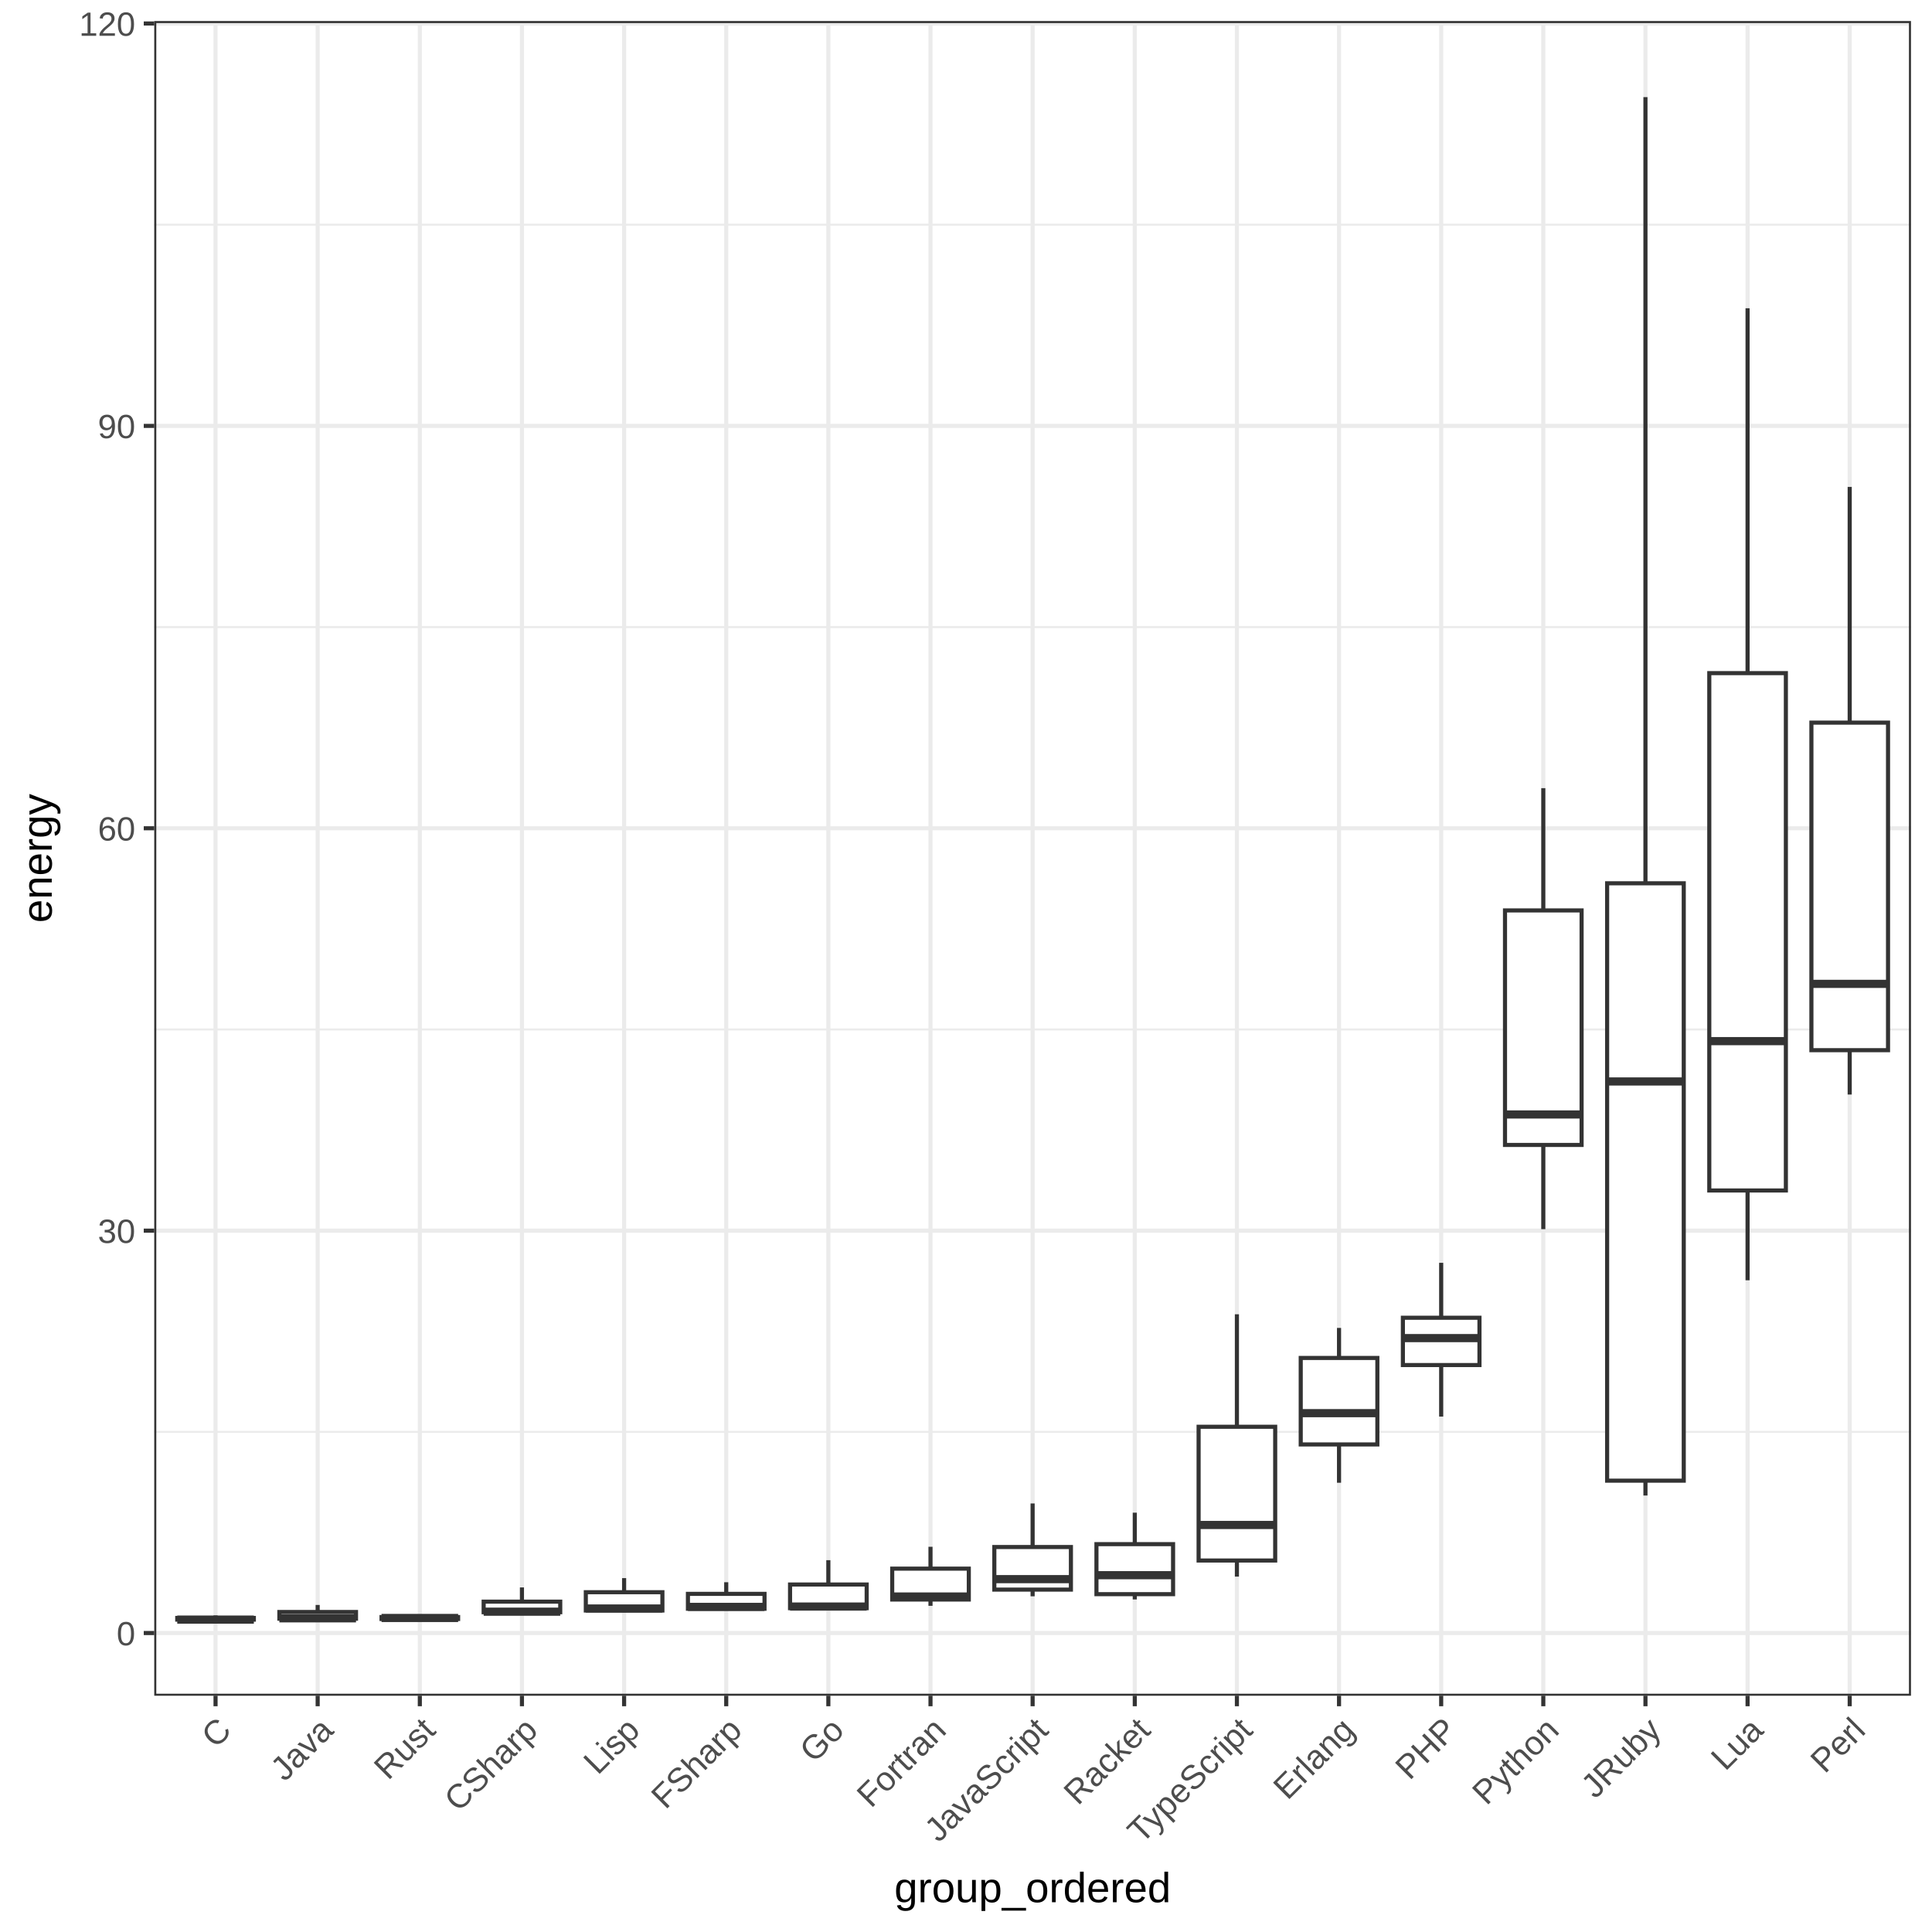
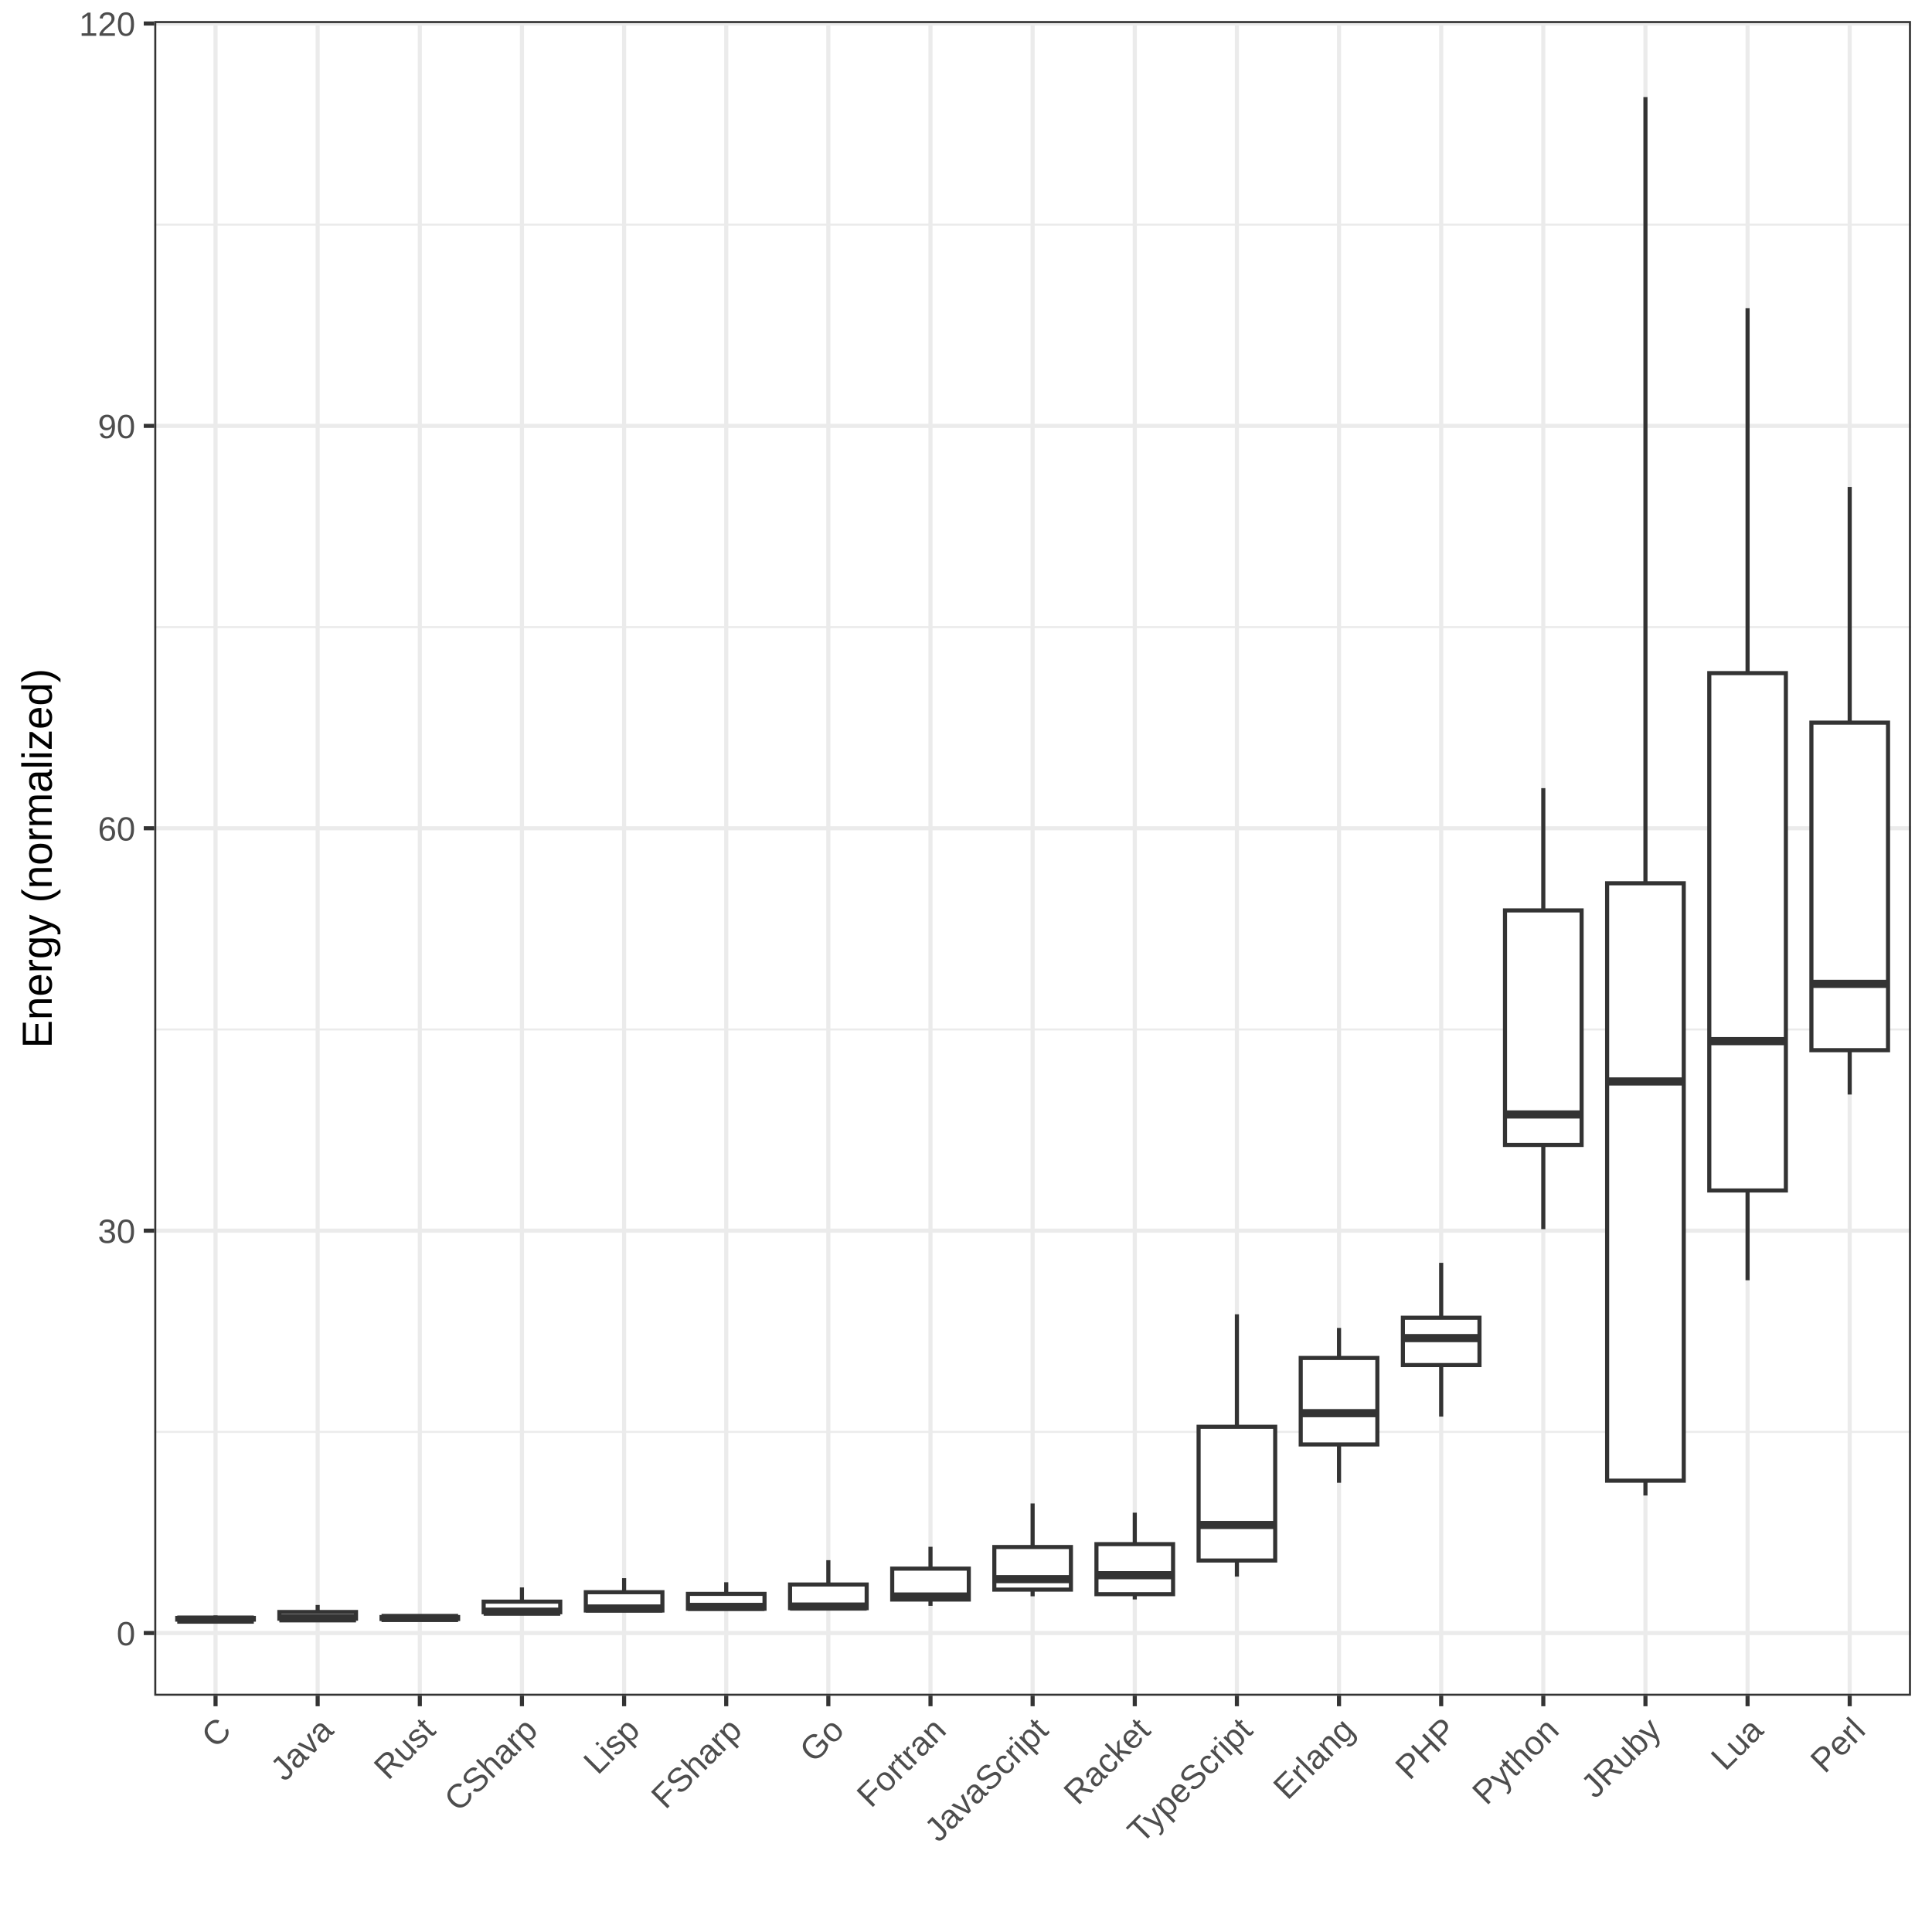
<svg xmlns="http://www.w3.org/2000/svg" class="svglite" width="504.00pt" height="504.00pt" viewBox="0 0 504.00 504.00">
  <defs>
    <style type="text/css">
    .svglite line, .svglite polyline, .svglite polygon, .svglite path, .svglite rect, .svglite circle {
      fill: none;
      stroke: #000000;
      stroke-linecap: round;
      stroke-linejoin: round;
      stroke-miterlimit: 10.00;
    }
    .svglite text {
      white-space: pre;
    }
  </style>
  </defs>
  <rect width="100%" height="100%" style="stroke: none; fill: #FFFFFF;" />
  <defs>
    <clipPath id="cpMC4wMHw1MDQuMDB8MC4wMHw1MDQuMDA=">
      <rect x="0.00" y="0.00" width="504.00" height="504.00" />
    </clipPath>
  </defs>
  <g clip-path="url(#cpMC4wMHw1MDQuMDB8MC4wMHw1MDQuMDA=)">
    <rect x="0.00" y="0.00" width="504.00" height="504.00" style="stroke-width: 1.07; stroke: #FFFFFF; fill: #FFFFFF;" />
  </g>
  <defs>
    <clipPath id="cpNDAuMjR8NDk4LjUyfDUuNDh8NDQyLjM3">
      <rect x="40.24" y="5.48" width="458.28" height="436.89" />
    </clipPath>
  </defs>
  <g clip-path="url(#cpNDAuMjR8NDk4LjUyfDUuNDh8NDQyLjM3)">
    <rect x="40.24" y="5.48" width="458.28" height="436.89" style="stroke-width: 1.07; stroke: none; fill: #FFFFFF;" />
    <polyline points="40.24,373.53 498.52,373.53 " style="stroke-width: 0.53; stroke: #EBEBEB; stroke-linecap: butt;" />
    <polyline points="40.24,268.56 498.52,268.56 " style="stroke-width: 0.53; stroke: #EBEBEB; stroke-linecap: butt;" />
    <polyline points="40.24,163.59 498.52,163.59 " style="stroke-width: 0.53; stroke: #EBEBEB; stroke-linecap: butt;" />
    <polyline points="40.24,58.62 498.52,58.62 " style="stroke-width: 0.53; stroke: #EBEBEB; stroke-linecap: butt;" />
    <polyline points="40.24,426.01 498.52,426.01 " style="stroke-width: 1.07; stroke: #EBEBEB; stroke-linecap: butt;" />
    <polyline points="40.24,321.04 498.52,321.04 " style="stroke-width: 1.07; stroke: #EBEBEB; stroke-linecap: butt;" />
    <polyline points="40.24,216.07 498.52,216.07 " style="stroke-width: 1.07; stroke: #EBEBEB; stroke-linecap: butt;" />
    <polyline points="40.24,111.10 498.52,111.10 " style="stroke-width: 1.07; stroke: #EBEBEB; stroke-linecap: butt;" />
    <polyline points="40.24,6.13 498.52,6.13 " style="stroke-width: 1.07; stroke: #EBEBEB; stroke-linecap: butt;" />
    <polyline points="56.23,442.37 56.23,5.48 " style="stroke-width: 1.07; stroke: #EBEBEB; stroke-linecap: butt;" />
    <polyline points="82.87,442.37 82.87,5.48 " style="stroke-width: 1.07; stroke: #EBEBEB; stroke-linecap: butt;" />
    <polyline points="109.52,442.37 109.52,5.48 " style="stroke-width: 1.07; stroke: #EBEBEB; stroke-linecap: butt;" />
    <polyline points="136.16,442.37 136.16,5.48 " style="stroke-width: 1.07; stroke: #EBEBEB; stroke-linecap: butt;" />
    <polyline points="162.81,442.37 162.81,5.48 " style="stroke-width: 1.07; stroke: #EBEBEB; stroke-linecap: butt;" />
    <polyline points="189.45,442.37 189.45,5.48 " style="stroke-width: 1.07; stroke: #EBEBEB; stroke-linecap: butt;" />
    <polyline points="216.09,442.37 216.09,5.48 " style="stroke-width: 1.07; stroke: #EBEBEB; stroke-linecap: butt;" />
    <polyline points="242.74,442.37 242.74,5.48 " style="stroke-width: 1.07; stroke: #EBEBEB; stroke-linecap: butt;" />
    <polyline points="269.38,442.37 269.38,5.48 " style="stroke-width: 1.07; stroke: #EBEBEB; stroke-linecap: butt;" />
    <polyline points="296.03,442.37 296.03,5.48 " style="stroke-width: 1.07; stroke: #EBEBEB; stroke-linecap: butt;" />
    <polyline points="322.67,442.37 322.67,5.48 " style="stroke-width: 1.07; stroke: #EBEBEB; stroke-linecap: butt;" />
    <polyline points="349.31,442.37 349.31,5.48 " style="stroke-width: 1.07; stroke: #EBEBEB; stroke-linecap: butt;" />
    <polyline points="375.96,442.37 375.96,5.48 " style="stroke-width: 1.07; stroke: #EBEBEB; stroke-linecap: butt;" />
    <polyline points="402.60,442.37 402.60,5.48 " style="stroke-width: 1.07; stroke: #EBEBEB; stroke-linecap: butt;" />
    <polyline points="429.25,442.37 429.25,5.48 " style="stroke-width: 1.07; stroke: #EBEBEB; stroke-linecap: butt;" />
    <polyline points="455.89,442.37 455.89,5.48 " style="stroke-width: 1.07; stroke: #EBEBEB; stroke-linecap: butt;" />
    <polyline points="482.53,442.37 482.53,5.48 " style="stroke-width: 1.07; stroke: #EBEBEB; stroke-linecap: butt;" />
    <line x1="56.23" y1="422.07" x2="56.23" y2="421.42" style="stroke-width: 1.07; stroke: #333333; stroke-linecap: butt;" />
    <line x1="56.23" y1="422.51" x2="56.23" y2="422.51" style="stroke-width: 1.07; stroke: #333333; stroke-linecap: butt;" />
    <polygon points="46.24,422.07 46.24,422.51 66.22,422.51 66.22,422.07 46.24,422.07 " style="stroke-width: 1.07; stroke: #333333; stroke-linecap: butt; stroke-linejoin: miter; fill: #FFFFFF;" />
    <line x1="46.24" y1="422.51" x2="66.22" y2="422.51" style="stroke-width: 2.13; stroke: #333333; stroke-linecap: butt; stroke-linejoin: miter;" />
    <line x1="82.87" y1="420.52" x2="82.87" y2="418.68" style="stroke-width: 1.07; stroke: #333333; stroke-linecap: butt;" />
    <line x1="82.87" y1="422.26" x2="82.87" y2="422.51" style="stroke-width: 1.07; stroke: #333333; stroke-linecap: butt;" />
    <polygon points="72.88,420.52 72.88,422.26 92.87,422.26 92.87,420.52 72.88,420.52 " style="stroke-width: 1.07; stroke: #333333; stroke-linecap: butt; stroke-linejoin: miter; fill: #FFFFFF;" />
    <line x1="72.88" y1="422.17" x2="92.87" y2="422.17" style="stroke-width: 2.13; stroke: #333333; stroke-linecap: butt; stroke-linejoin: miter;" />
    <line x1="109.52" y1="421.84" x2="109.52" y2="421.30" style="stroke-width: 1.07; stroke: #333333; stroke-linecap: butt;" />
    <line x1="109.52" y1="422.34" x2="109.52" y2="422.51" style="stroke-width: 1.07; stroke: #333333; stroke-linecap: butt;" />
    <polygon points="99.53,421.84 99.53,422.34 119.51,422.34 119.51,421.84 99.53,421.84 " style="stroke-width: 1.07; stroke: #333333; stroke-linecap: butt; stroke-linejoin: miter; fill: #FFFFFF;" />
    <line x1="99.53" y1="422.08" x2="119.51" y2="422.08" style="stroke-width: 2.13; stroke: #333333; stroke-linecap: butt; stroke-linejoin: miter;" />
    <line x1="136.16" y1="417.82" x2="136.16" y2="414.11" style="stroke-width: 1.07; stroke: #333333; stroke-linecap: butt;" />
    <line x1="136.16" y1="420.58" x2="136.16" y2="420.99" style="stroke-width: 1.07; stroke: #333333; stroke-linecap: butt;" />
    <polygon points="126.17,417.82 126.17,420.58 146.15,420.58 146.15,417.82 126.17,417.82 " style="stroke-width: 1.07; stroke: #333333; stroke-linecap: butt; stroke-linejoin: miter; fill: #FFFFFF;" />
    <line x1="126.17" y1="420.44" x2="146.15" y2="420.44" style="stroke-width: 2.13; stroke: #333333; stroke-linecap: butt; stroke-linejoin: miter;" />
    <line x1="162.81" y1="415.36" x2="162.81" y2="411.68" style="stroke-width: 1.07; stroke: #333333; stroke-linecap: butt;" />
    <line x1="162.81" y1="420.13" x2="162.81" y2="420.55" style="stroke-width: 1.07; stroke: #333333; stroke-linecap: butt;" />
    <polygon points="152.82,415.36 152.82,420.13 172.80,420.13 172.80,415.36 152.82,415.36 " style="stroke-width: 1.07; stroke: #333333; stroke-linecap: butt; stroke-linejoin: miter; fill: #FFFFFF;" />
    <line x1="152.82" y1="419.61" x2="172.80" y2="419.61" style="stroke-width: 2.13; stroke: #333333; stroke-linecap: butt; stroke-linejoin: miter;" />
    <line x1="189.45" y1="415.79" x2="189.45" y2="412.76" style="stroke-width: 1.07; stroke: #333333; stroke-linecap: butt;" />
    <line x1="189.45" y1="419.67" x2="189.45" y2="420.14" style="stroke-width: 1.07; stroke: #333333; stroke-linecap: butt;" />
    <polygon points="179.46,415.79 179.46,419.67 199.44,419.67 199.44,415.79 179.46,415.79 " style="stroke-width: 1.07; stroke: #333333; stroke-linecap: butt; stroke-linejoin: miter; fill: #FFFFFF;" />
    <line x1="179.46" y1="419.19" x2="199.44" y2="419.19" style="stroke-width: 2.13; stroke: #333333; stroke-linecap: butt; stroke-linejoin: miter;" />
    <line x1="216.09" y1="413.35" x2="216.09" y2="407.00" style="stroke-width: 1.07; stroke: #333333; stroke-linecap: butt;" />
    <line x1="216.09" y1="419.52" x2="216.09" y2="419.87" style="stroke-width: 1.07; stroke: #333333; stroke-linecap: butt;" />
    <polygon points="206.10,413.35 206.10,419.52 226.09,419.52 226.09,413.35 206.10,413.35 " style="stroke-width: 1.07; stroke: #333333; stroke-linecap: butt; stroke-linejoin: miter; fill: #FFFFFF;" />
    <line x1="206.10" y1="419.10" x2="226.09" y2="419.10" style="stroke-width: 2.13; stroke: #333333; stroke-linecap: butt; stroke-linejoin: miter;" />
    <line x1="242.74" y1="409.21" x2="242.74" y2="403.51" style="stroke-width: 1.07; stroke: #333333; stroke-linecap: butt;" />
    <line x1="242.74" y1="417.27" x2="242.74" y2="418.91" style="stroke-width: 1.07; stroke: #333333; stroke-linecap: butt;" />
    <polygon points="232.75,409.21 232.75,417.27 252.73,417.27 252.73,409.21 232.75,409.21 " style="stroke-width: 1.07; stroke: #333333; stroke-linecap: butt; stroke-linejoin: miter; fill: #FFFFFF;" />
    <line x1="232.75" y1="416.48" x2="252.73" y2="416.48" style="stroke-width: 2.13; stroke: #333333; stroke-linecap: butt; stroke-linejoin: miter;" />
    <line x1="269.38" y1="403.57" x2="269.38" y2="392.20" style="stroke-width: 1.07; stroke: #333333; stroke-linecap: butt;" />
    <line x1="269.38" y1="414.68" x2="269.38" y2="416.42" style="stroke-width: 1.07; stroke: #333333; stroke-linecap: butt;" />
    <polygon points="259.39,403.57 259.39,414.68 279.37,414.68 279.37,403.57 259.39,403.57 " style="stroke-width: 1.07; stroke: #333333; stroke-linecap: butt; stroke-linejoin: miter; fill: #FFFFFF;" />
    <line x1="259.39" y1="411.95" x2="279.37" y2="411.95" style="stroke-width: 2.13; stroke: #333333; stroke-linecap: butt; stroke-linejoin: miter;" />
    <line x1="296.03" y1="402.82" x2="296.03" y2="394.61" style="stroke-width: 1.07; stroke: #333333; stroke-linecap: butt;" />
    <line x1="296.03" y1="415.87" x2="296.03" y2="417.25" style="stroke-width: 1.07; stroke: #333333; stroke-linecap: butt;" />
    <polygon points="286.03,402.82 286.03,415.87 306.02,415.87 306.02,402.82 286.03,402.82 " style="stroke-width: 1.07; stroke: #333333; stroke-linecap: butt; stroke-linejoin: miter; fill: #FFFFFF;" />
    <line x1="286.03" y1="410.92" x2="306.02" y2="410.92" style="stroke-width: 2.13; stroke: #333333; stroke-linecap: butt; stroke-linejoin: miter;" />
    <line x1="322.67" y1="372.20" x2="322.67" y2="342.85" style="stroke-width: 1.07; stroke: #333333; stroke-linecap: butt;" />
    <line x1="322.67" y1="407.09" x2="322.67" y2="411.29" style="stroke-width: 1.07; stroke: #333333; stroke-linecap: butt;" />
    <polygon points="312.68,372.20 312.68,407.09 332.66,407.09 332.66,372.20 312.68,372.20 " style="stroke-width: 1.07; stroke: #333333; stroke-linecap: butt; stroke-linejoin: miter; fill: #FFFFFF;" />
    <line x1="312.68" y1="397.82" x2="332.66" y2="397.82" style="stroke-width: 2.13; stroke: #333333; stroke-linecap: butt; stroke-linejoin: miter;" />
    <line x1="349.31" y1="354.25" x2="349.31" y2="346.42" style="stroke-width: 1.07; stroke: #333333; stroke-linecap: butt;" />
    <line x1="349.31" y1="376.81" x2="349.31" y2="386.80" style="stroke-width: 1.07; stroke: #333333; stroke-linecap: butt;" />
    <polygon points="339.32,354.25 339.32,376.81 359.31,376.81 359.31,354.25 339.32,354.25 " style="stroke-width: 1.07; stroke: #333333; stroke-linecap: butt; stroke-linejoin: miter; fill: #FFFFFF;" />
    <line x1="339.32" y1="368.65" x2="359.31" y2="368.65" style="stroke-width: 2.13; stroke: #333333; stroke-linecap: butt; stroke-linejoin: miter;" />
    <line x1="375.96" y1="343.76" x2="375.96" y2="329.43" style="stroke-width: 1.07; stroke: #333333; stroke-linecap: butt;" />
    <line x1="375.96" y1="356.10" x2="375.96" y2="369.55" style="stroke-width: 1.07; stroke: #333333; stroke-linecap: butt;" />
    <polygon points="365.97,343.76 365.97,356.10 385.95,356.10 385.95,343.76 365.97,343.76 " style="stroke-width: 1.07; stroke: #333333; stroke-linecap: butt; stroke-linejoin: miter; fill: #FFFFFF;" />
    <line x1="365.97" y1="349.07" x2="385.95" y2="349.07" style="stroke-width: 2.13; stroke: #333333; stroke-linecap: butt; stroke-linejoin: miter;" />
    <line x1="402.60" y1="237.50" x2="402.60" y2="205.60" style="stroke-width: 1.07; stroke: #333333; stroke-linecap: butt;" />
    <line x1="402.60" y1="298.68" x2="402.60" y2="320.65" style="stroke-width: 1.07; stroke: #333333; stroke-linecap: butt;" />
    <polygon points="392.61,237.50 392.61,298.68 412.59,298.68 412.59,237.50 392.61,237.50 " style="stroke-width: 1.07; stroke: #333333; stroke-linecap: butt; stroke-linejoin: miter; fill: #FFFFFF;" />
    <line x1="392.61" y1="290.73" x2="412.59" y2="290.73" style="stroke-width: 2.13; stroke: #333333; stroke-linecap: butt; stroke-linejoin: miter;" />
    <line x1="429.25" y1="230.42" x2="429.25" y2="25.34" style="stroke-width: 1.07; stroke: #333333; stroke-linecap: butt;" />
    <line x1="429.25" y1="386.26" x2="429.25" y2="390.13" style="stroke-width: 1.07; stroke: #333333; stroke-linecap: butt;" />
    <polygon points="419.25,230.42 419.25,386.26 439.24,386.26 439.24,230.42 419.25,230.42 " style="stroke-width: 1.07; stroke: #333333; stroke-linecap: butt; stroke-linejoin: miter; fill: #FFFFFF;" />
    <line x1="419.25" y1="282.12" x2="439.24" y2="282.12" style="stroke-width: 2.13; stroke: #333333; stroke-linecap: butt; stroke-linejoin: miter;" />
    <line x1="455.89" y1="175.60" x2="455.89" y2="80.41" style="stroke-width: 1.07; stroke: #333333; stroke-linecap: butt;" />
    <line x1="455.89" y1="310.56" x2="455.89" y2="333.99" style="stroke-width: 1.07; stroke: #333333; stroke-linecap: butt;" />
    <polygon points="445.90,175.60 445.90,310.56 465.88,310.56 465.88,175.60 445.90,175.60 " style="stroke-width: 1.07; stroke: #333333; stroke-linecap: butt; stroke-linejoin: miter; fill: #FFFFFF;" />
    <line x1="445.90" y1="271.60" x2="465.88" y2="271.60" style="stroke-width: 2.13; stroke: #333333; stroke-linecap: butt; stroke-linejoin: miter;" />
    <line x1="482.53" y1="188.51" x2="482.53" y2="127.02" style="stroke-width: 1.07; stroke: #333333; stroke-linecap: butt;" />
    <line x1="482.53" y1="273.96" x2="482.53" y2="285.53" style="stroke-width: 1.07; stroke: #333333; stroke-linecap: butt;" />
    <polygon points="472.54,188.51 472.54,273.96 492.53,273.96 492.53,188.51 472.54,188.51 " style="stroke-width: 1.07; stroke: #333333; stroke-linecap: butt; stroke-linejoin: miter; fill: #FFFFFF;" />
    <line x1="472.54" y1="256.66" x2="492.53" y2="256.66" style="stroke-width: 2.13; stroke: #333333; stroke-linecap: butt; stroke-linejoin: miter;" />
    <rect x="40.24" y="5.48" width="458.28" height="436.89" style="stroke-width: 1.07; stroke: #333333;" />
  </g>
  <g clip-path="url(#cpMC4wMHw1MDQuMDB8MC4wMHw1MDQuMDA=)">
    <text x="35.31" y="429.22" text-anchor="end" style="font-size: 8.80px;fill: #4D4D4D; font-family: &quot;Liberation Sans&quot;;" textLength="5.59px" lengthAdjust="spacingAndGlyphs">0</text>
    <text x="35.31" y="324.25" text-anchor="end" style="font-size: 8.80px;fill: #4D4D4D; font-family: &quot;Liberation Sans&quot;;" textLength="11.19px" lengthAdjust="spacingAndGlyphs">30</text>
    <text x="35.31" y="219.28" text-anchor="end" style="font-size: 8.80px;fill: #4D4D4D; font-family: &quot;Liberation Sans&quot;;" textLength="11.19px" lengthAdjust="spacingAndGlyphs">60</text>
    <text x="35.31" y="114.31" text-anchor="end" style="font-size: 8.80px;fill: #4D4D4D; font-family: &quot;Liberation Sans&quot;;" textLength="11.19px" lengthAdjust="spacingAndGlyphs">90</text>
    <text x="35.31" y="9.34" text-anchor="end" style="font-size: 8.80px;fill: #4D4D4D; font-family: &quot;Liberation Sans&quot;;" textLength="16.78px" lengthAdjust="spacingAndGlyphs">120</text>
    <polyline points="37.50,426.01 40.24,426.01 " style="stroke-width: 1.07; stroke: #333333; stroke-linecap: butt;" />
    <polyline points="37.50,321.04 40.24,321.04 " style="stroke-width: 1.07; stroke: #333333; stroke-linecap: butt;" />
    <polyline points="37.50,216.07 40.24,216.07 " style="stroke-width: 1.07; stroke: #333333; stroke-linecap: butt;" />
    <polyline points="37.50,111.10 40.24,111.10 " style="stroke-width: 1.07; stroke: #333333; stroke-linecap: butt;" />
    <polyline points="37.50,6.13 40.24,6.13 " style="stroke-width: 1.07; stroke: #333333; stroke-linecap: butt;" />
    <polyline points="56.23,445.11 56.23,442.37 " style="stroke-width: 1.07; stroke: #333333; stroke-linecap: butt;" />
    <polyline points="82.87,445.11 82.87,442.37 " style="stroke-width: 1.07; stroke: #333333; stroke-linecap: butt;" />
    <polyline points="109.52,445.11 109.52,442.37 " style="stroke-width: 1.07; stroke: #333333; stroke-linecap: butt;" />
    <polyline points="136.16,445.11 136.16,442.37 " style="stroke-width: 1.07; stroke: #333333; stroke-linecap: butt;" />
    <polyline points="162.81,445.11 162.81,442.37 " style="stroke-width: 1.07; stroke: #333333; stroke-linecap: butt;" />
    <polyline points="189.45,445.11 189.45,442.37 " style="stroke-width: 1.07; stroke: #333333; stroke-linecap: butt;" />
    <polyline points="216.09,445.11 216.09,442.37 " style="stroke-width: 1.07; stroke: #333333; stroke-linecap: butt;" />
    <polyline points="242.74,445.11 242.74,442.37 " style="stroke-width: 1.07; stroke: #333333; stroke-linecap: butt;" />
    <polyline points="269.38,445.11 269.38,442.37 " style="stroke-width: 1.07; stroke: #333333; stroke-linecap: butt;" />
    <polyline points="296.03,445.11 296.03,442.37 " style="stroke-width: 1.07; stroke: #333333; stroke-linecap: butt;" />
    <polyline points="322.67,445.11 322.67,442.37 " style="stroke-width: 1.07; stroke: #333333; stroke-linecap: butt;" />
    <polyline points="349.31,445.11 349.31,442.37 " style="stroke-width: 1.07; stroke: #333333; stroke-linecap: butt;" />
    <polyline points="375.96,445.11 375.96,442.37 " style="stroke-width: 1.07; stroke: #333333; stroke-linecap: butt;" />
    <polyline points="402.60,445.11 402.60,442.37 " style="stroke-width: 1.07; stroke: #333333; stroke-linecap: butt;" />
    <polyline points="429.25,445.11 429.25,442.37 " style="stroke-width: 1.07; stroke: #333333; stroke-linecap: butt;" />
    <polyline points="455.89,445.11 455.89,442.37 " style="stroke-width: 1.07; stroke: #333333; stroke-linecap: butt;" />
    <polyline points="482.53,445.11 482.53,442.37 " style="stroke-width: 1.07; stroke: #333333; stroke-linecap: butt;" />
    <text transform="translate(60.77,451.84) rotate(-45)" text-anchor="end" style="font-size: 8.80px;fill: #4D4D4D; font-family: &quot;Liberation Sans&quot;;" textLength="6.14px" lengthAdjust="spacingAndGlyphs">C</text>
    <text transform="translate(87.41,451.84) rotate(-45)" text-anchor="end" style="font-size: 8.80px;fill: #4D4D4D; font-family: &quot;Liberation Sans&quot;;" textLength="18.58px" lengthAdjust="spacingAndGlyphs">Java</text>
    <text transform="translate(114.05,451.84) rotate(-45)" text-anchor="end" style="font-size: 8.80px;fill: #4D4D4D; font-family: &quot;Liberation Sans&quot;;" textLength="19.32px" lengthAdjust="spacingAndGlyphs">Rust</text>
    <text transform="translate(140.70,451.84) rotate(-45)" text-anchor="end" style="font-size: 8.80px;fill: #4D4D4D; font-family: &quot;Liberation Sans&quot;;" textLength="31.90px" lengthAdjust="spacingAndGlyphs">CSharp</text>
    <text transform="translate(167.34,451.84) rotate(-45)" text-anchor="end" style="font-size: 8.80px;fill: #4D4D4D; font-family: &quot;Liberation Sans&quot;;" textLength="17.52px" lengthAdjust="spacingAndGlyphs">Lisp</text>
    <text transform="translate(193.99,451.84) rotate(-45)" text-anchor="end" style="font-size: 8.80px;fill: #4D4D4D; font-family: &quot;Liberation Sans&quot;;" textLength="30.66px" lengthAdjust="spacingAndGlyphs">FSharp</text>
    <text transform="translate(220.63,451.84) rotate(-45)" text-anchor="end" style="font-size: 8.80px;fill: #4D4D4D; font-family: &quot;Liberation Sans&quot;;" textLength="12.20px" lengthAdjust="spacingAndGlyphs">Go</text>
    <text transform="translate(247.27,451.84) rotate(-45)" text-anchor="end" style="font-size: 8.80px;fill: #4D4D4D; font-family: &quot;Liberation Sans&quot;;" textLength="31.77px" lengthAdjust="spacingAndGlyphs">Fortran</text>
    <text transform="translate(273.92,451.84) rotate(-45)" text-anchor="end" style="font-size: 8.80px;fill: #4D4D4D; font-family: &quot;Liberation Sans&quot;;" textLength="44.11px" lengthAdjust="spacingAndGlyphs">JavaScript</text>
    <text transform="translate(300.56,451.84) rotate(-45)" text-anchor="end" style="font-size: 8.80px;fill: #4D4D4D; font-family: &quot;Liberation Sans&quot;;" textLength="29.79px" lengthAdjust="spacingAndGlyphs">Racket</text>
    <text transform="translate(327.21,451.84) rotate(-45)" text-anchor="end" style="font-size: 8.80px;fill: #4D4D4D; font-family: &quot;Liberation Sans&quot;;" textLength="45.73px" lengthAdjust="spacingAndGlyphs">TypeScript</text>
    <text transform="translate(353.85,451.84) rotate(-45)" text-anchor="end" style="font-size: 8.80px;fill: #4D4D4D; font-family: &quot;Liberation Sans&quot;;" textLength="28.17px" lengthAdjust="spacingAndGlyphs">Erlang</text>
    <text transform="translate(380.49,451.84) rotate(-45)" text-anchor="end" style="font-size: 8.80px;fill: #4D4D4D; font-family: &quot;Liberation Sans&quot;;" textLength="17.23px" lengthAdjust="spacingAndGlyphs">PHP</text>
    <text transform="translate(407.14,451.84) rotate(-45)" text-anchor="end" style="font-size: 8.80px;fill: #4D4D4D; font-family: &quot;Liberation Sans&quot;;" textLength="30.49px" lengthAdjust="spacingAndGlyphs">Python</text>
    <text transform="translate(433.78,451.84) rotate(-45)" text-anchor="end" style="font-size: 8.80px;fill: #4D4D4D; font-family: &quot;Liberation Sans&quot;;" textLength="24.67px" lengthAdjust="spacingAndGlyphs">JRuby</text>
    <text transform="translate(460.43,451.84) rotate(-45)" text-anchor="end" style="font-size: 8.80px;fill: #4D4D4D; font-family: &quot;Liberation Sans&quot;;" textLength="15.72px" lengthAdjust="spacingAndGlyphs">Lua</text>
    <text transform="translate(487.07,451.84) rotate(-45)" text-anchor="end" style="font-size: 8.80px;fill: #4D4D4D; font-family: &quot;Liberation Sans&quot;;" textLength="16.47px" lengthAdjust="spacingAndGlyphs">Perl</text>
-     <text x="269.38" y="496.23" text-anchor="middle" style="font-size: 11.00px; font-family: &quot;Liberation Sans&quot;;" textLength="80.29px" lengthAdjust="spacingAndGlyphs">group_ordered</text>
-     <text transform="translate(13.50,223.92) rotate(-90)" text-anchor="middle" style="font-size: 11.00px; font-family: &quot;Liberation Sans&quot;;" textLength="38.33px" lengthAdjust="spacingAndGlyphs">energy</text>
+     <text transform="translate(13.50,223.92) rotate(-90)" text-anchor="middle" style="font-size: 11.00px; font-family: &quot;Liberation Sans&quot;;" textLength="111.72px" lengthAdjust="spacingAndGlyphs">Energy (normalized)</text>
  </g>
</svg>
